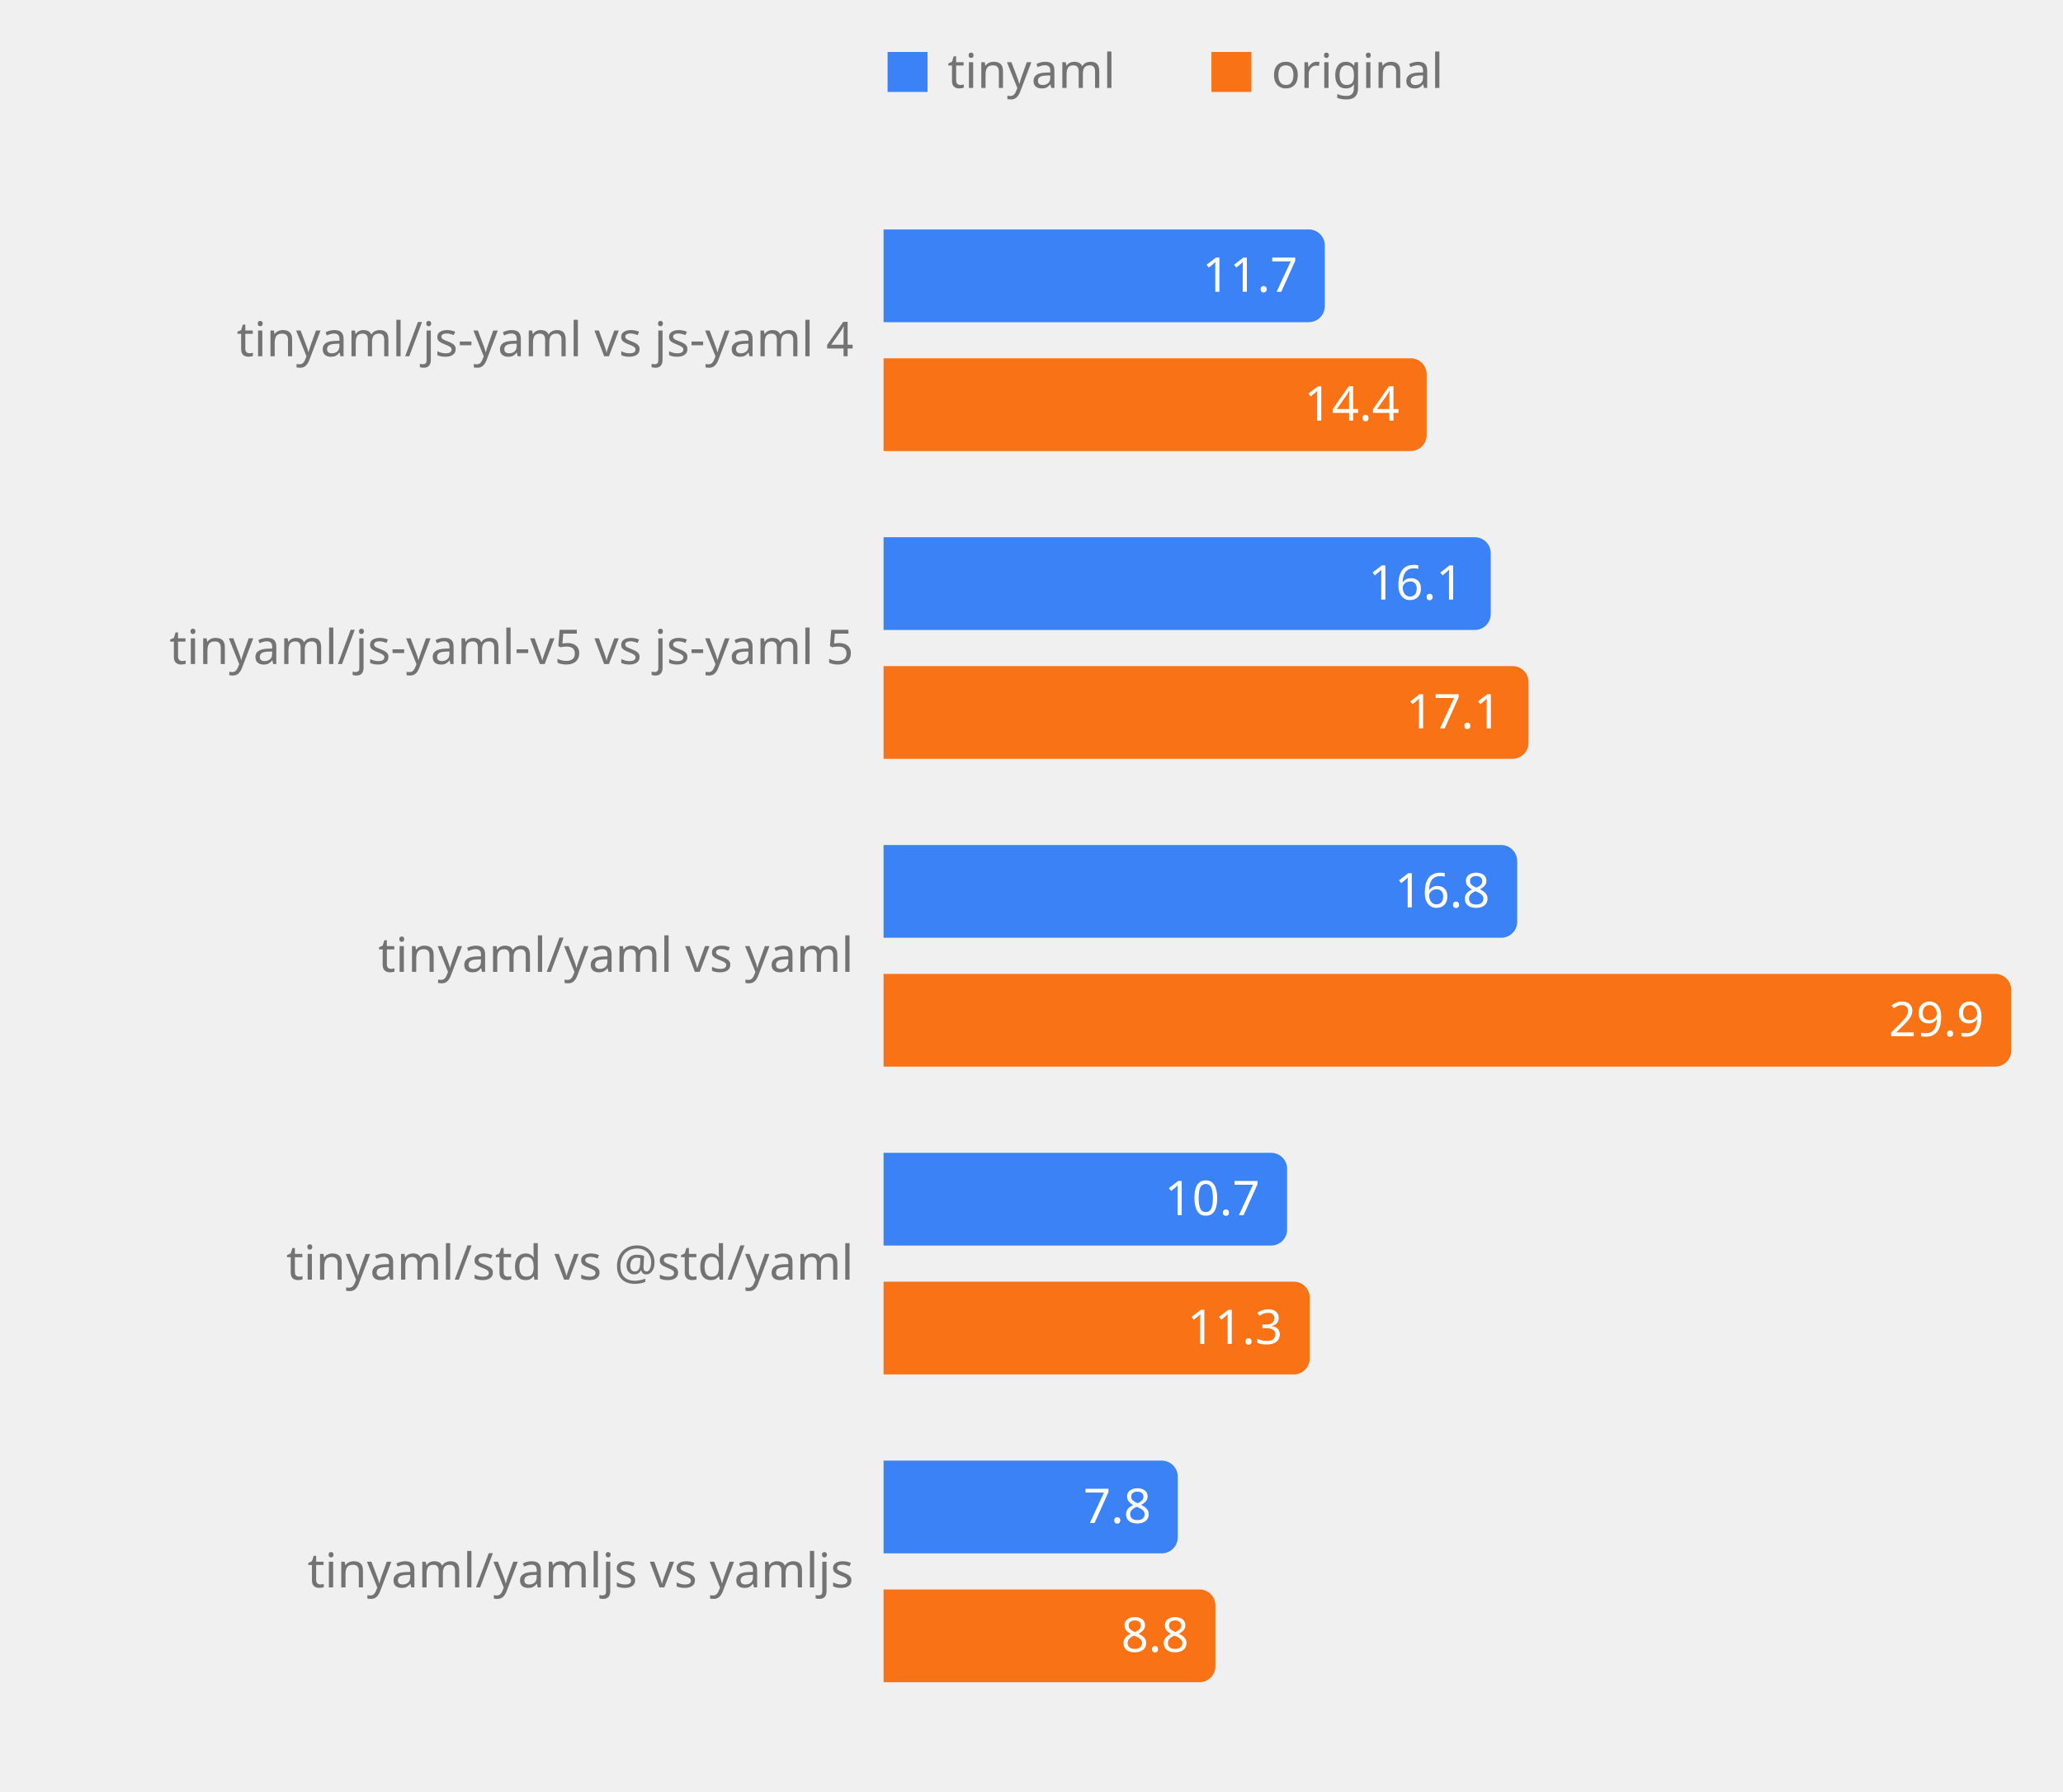
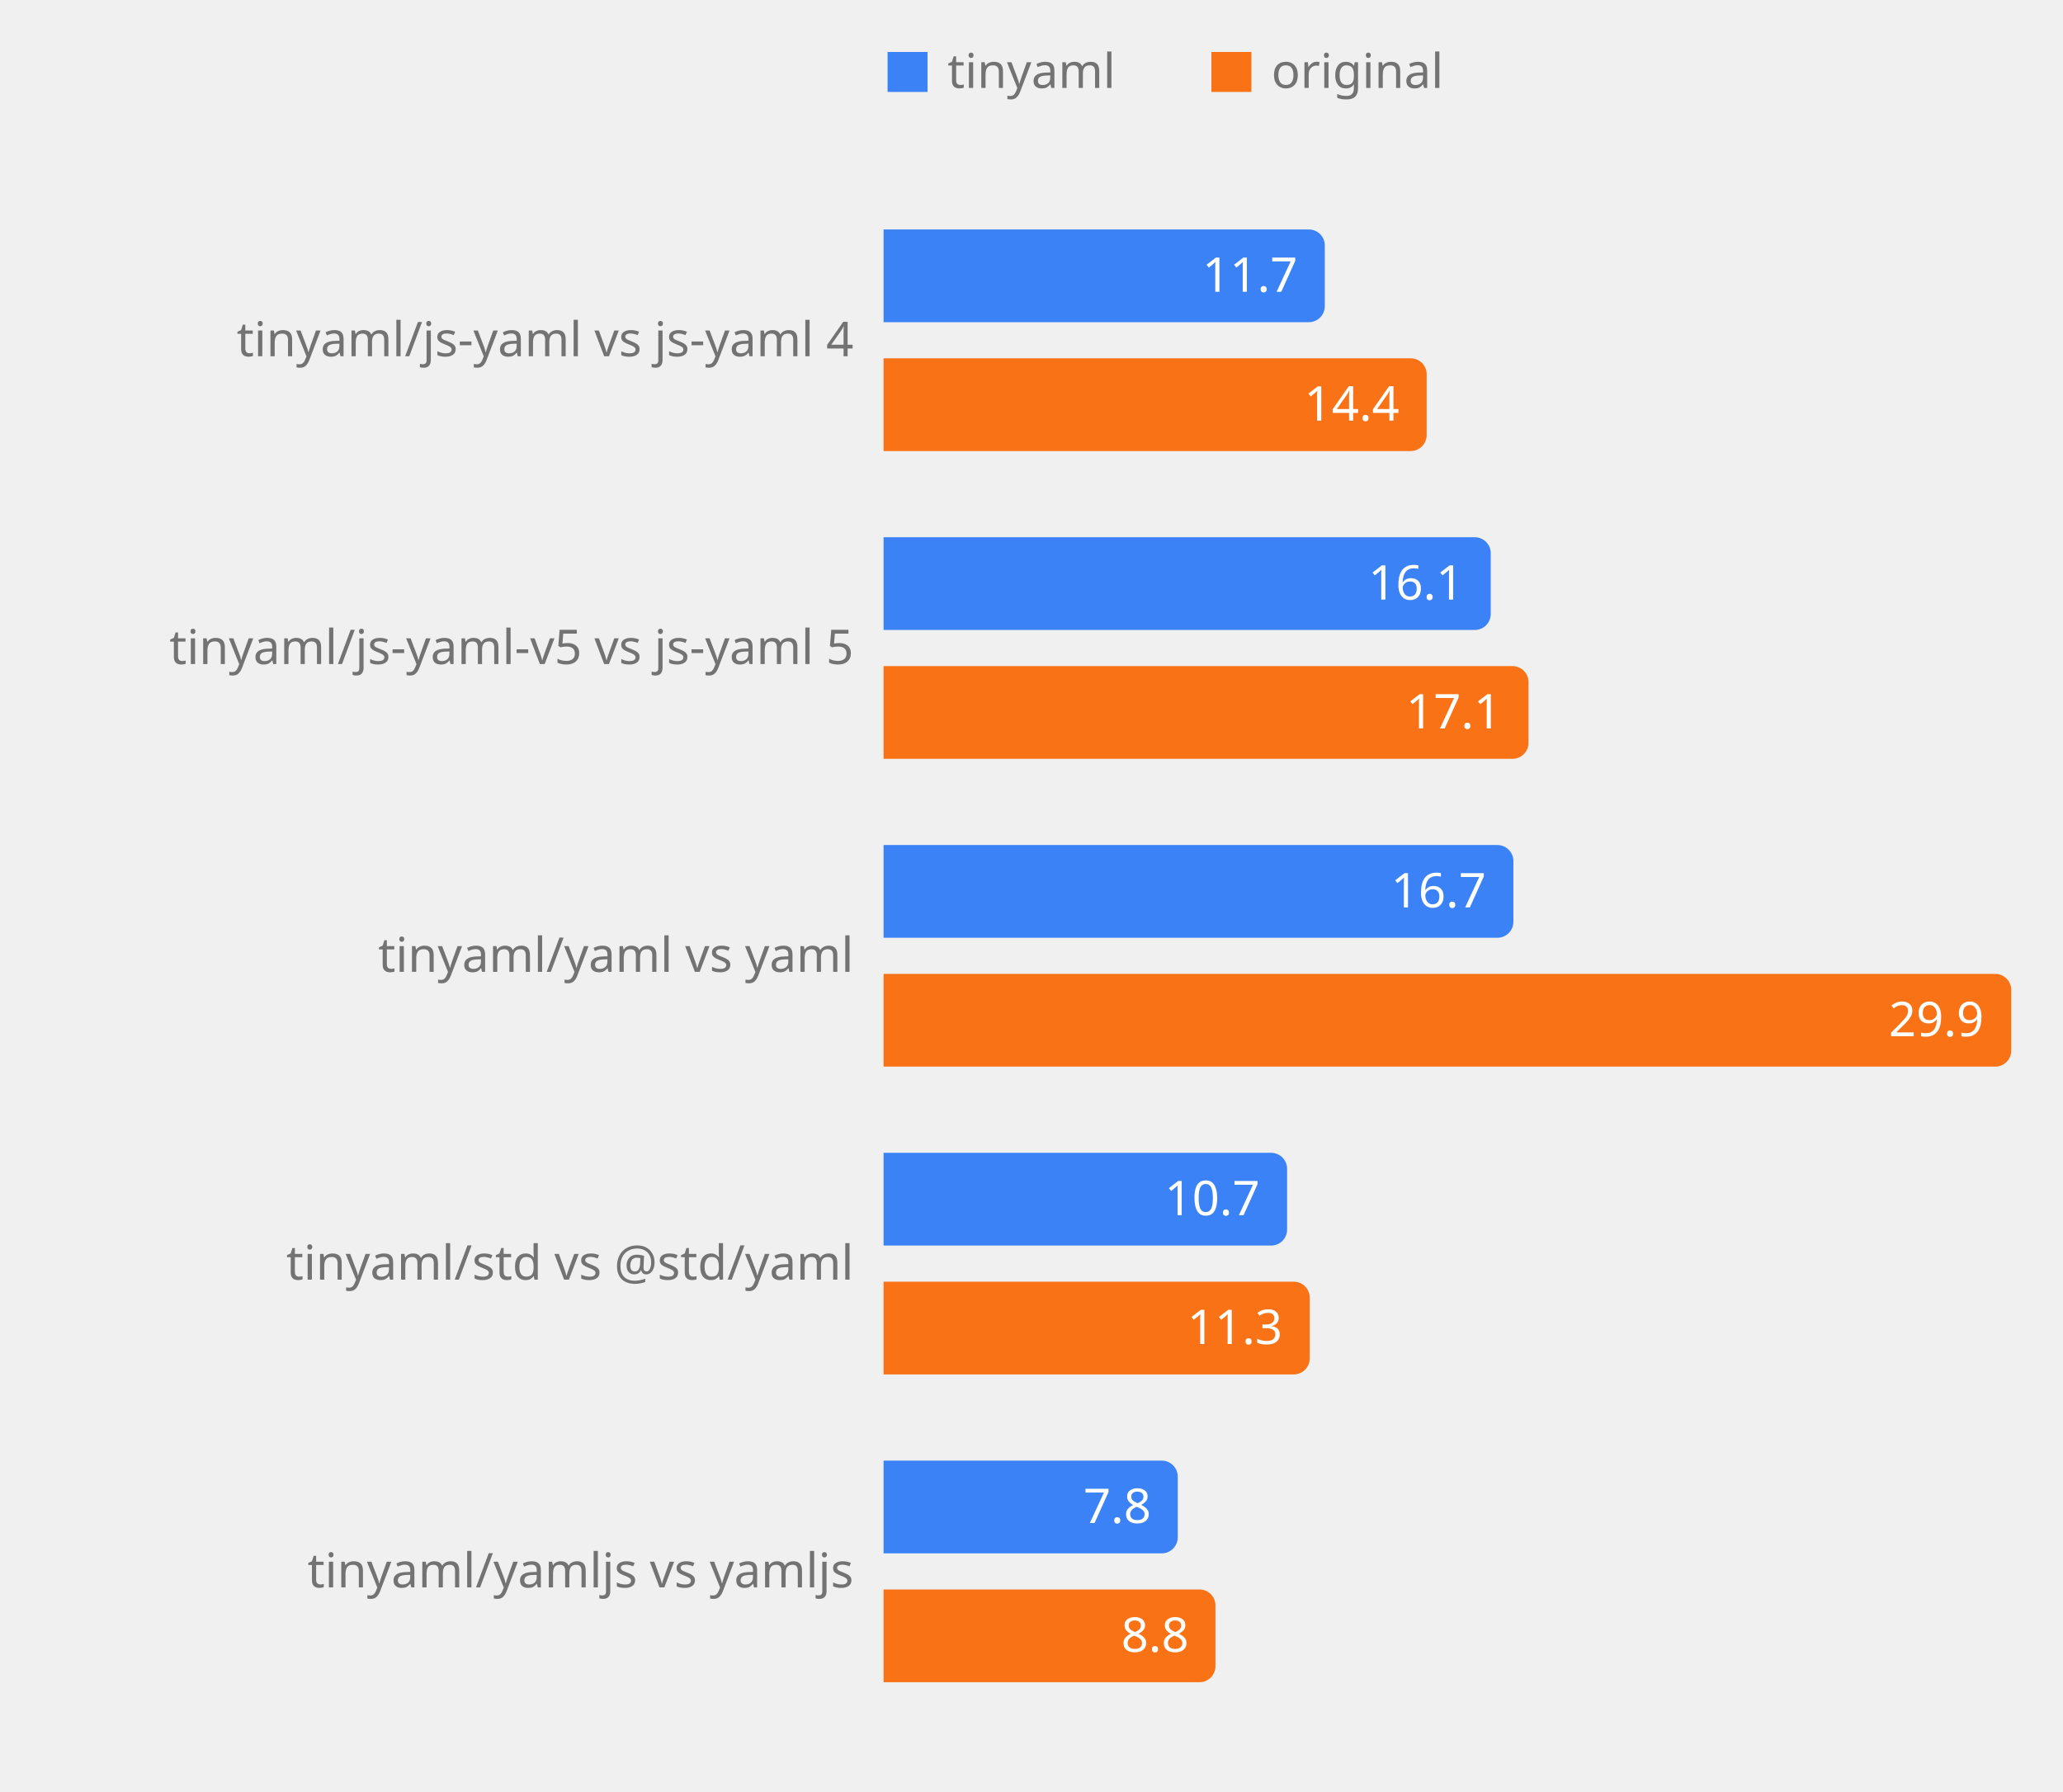
<svg xmlns="http://www.w3.org/2000/svg" role="img" aria-label="Bundle size, KiB gzip" version="1.1" class="marks" width="516" height="448.24" viewBox="0 0 516 448.24">
  <g fill="none" stroke-miterlimit="4" transform="translate(221,42)">
    <g class="mark-group role-frame root">
      <g transform="translate(0,0)">
        <path class="background" d="M0,0h283v394.24h-283Z" />
        <g>
          <g class="mark-group role-axis">
            <g transform="translate(0.5,394.74)">
              <path class="background" d="M0,0h0v0h0Z" pointer-events="none" />
              <g />
            </g>
          </g>
          <g class="mark-group role-axis">
            <g transform="translate(0.5,0.5)">
              <path class="background" d="M0,0h0v0h0Z" pointer-events="none" />
              <g>
                <g class="mark-text role-axis-label" pointer-events="none">
                  <text text-anchor="end" transform="translate(-8,46.62)" font-family="sans-serif" font-size="12px" fill="#737373" opacity="1">tinyaml/js-yaml vs js-yaml 4</text>
                  <text text-anchor="end" transform="translate(-8,123.62)" font-family="sans-serif" font-size="12px" fill="#737373" opacity="1">tinyaml/js-yaml-v5 vs js-yaml 5</text>
                  <text text-anchor="end" transform="translate(-8,200.62)" font-family="sans-serif" font-size="12px" fill="#737373" opacity="1">tinyaml/yaml vs yaml</text>
                  <text text-anchor="end" transform="translate(-8,277.62)" font-family="sans-serif" font-size="12px" fill="#737373" opacity="1">tinyaml/std vs @std/yaml</text>
                  <text text-anchor="end" transform="translate(-8,354.62)" font-family="sans-serif" font-size="12px" fill="#737373" opacity="1">tinyaml/yamljs vs yamljs</text>
                </g>
              </g>
            </g>
          </g>
          <g class="mark-rect role-mark layer_0_marks">
            <path d="M0,15.40L106.36,15.40C108.57,15.40,110.36,17.19,110.36,19.40L110.36,34.60C110.36,36.81,108.57,38.60,106.36,38.60L0,38.60C0,38.60,0,38.60,0,38.60L0,15.40C0,15.40,0,15.40,0,15.40Z" fill="#3b82f6" />
            <path d="M0,47.63L131.84,47.63C134.04,47.63,135.84,49.42,135.84,51.63L135.84,66.84C135.84,69.04,134.04,70.84,131.84,70.84L0,70.84C0,70.84,0,70.84,0,70.84L0,47.63C0,47.63,0,47.63,0,47.63Z" fill="#f97316" />
            <path d="M0,92.4L147.87,92.4C150.08,92.4,151.87,94.19,151.87,96.4L151.87,111.60C151.87,113.81,150.08,115.60,147.87,115.60L0,115.60C0,115.60,0,115.60,0,115.60L0,92.4C0,92.4,0,92.4,0,92.4Z" fill="#3b82f6" />
            <path d="M0,124.63L157.31,124.63C159.51,124.63,161.31,126.42,161.31,128.63L161.31,143.84C161.31,146.04,159.51,147.84,157.31,147.84L0,147.84C0,147.84,0,147.84,0,147.84L0,124.63C0,124.63,0,124.63,0,124.63Z" fill="#f97316" />
-             <path d="M0,169.4L154.48,169.4C156.68,169.4,158.48,171.19,158.48,173.4L158.48,188.60C158.48,190.81,156.68,192.60,154.48,192.60L0,192.60C0,192.60,0,192.60,0,192.60L0,169.4C0,169.4,0,169.4,0,169.4Z" fill="#3b82f6" />
+             <path d="M0,169.4L153.53,169.4C155.74,169.4,157.53,171.19,157.53,173.4L157.53,188.60C157.53,190.81,155.74,192.60,153.53,192.60L0,192.60C0,192.60,0,192.60,0,192.60L0,169.4C0,169.4,0,169.4,0,169.4Z" fill="#3b82f6" />
            <path d="M0,201.63L278.05,201.63C280.26,201.63,282.05,203.42,282.05,205.63L282.05,220.84C282.05,223.04,280.26,224.84,278.05,224.84L0,224.84C0,224.84,0,224.84,0,224.84L0,201.63C0,201.63,0,201.63,0,201.63Z" fill="#f97316" />
            <path d="M0,246.4L96.93,246.4C99.14,246.4,100.93,248.19,100.93,250.4L100.93,265.60C100.93,267.81,99.14,269.60,96.93,269.60L0,269.60C0,269.60,0,269.60,0,269.60L0,246.4C0,246.4,0,246.4,0,246.4Z" fill="#3b82f6" />
            <path d="M0,278.63L102.59,278.63C104.80,278.63,106.59,280.42,106.59,282.63L106.59,297.84C106.59,300.04,104.80,301.84,102.59,301.84L0,301.84C0,301.84,0,301.84,0,301.84L0,278.63C0,278.63,0,278.63,0,278.63Z" fill="#f97316" />
            <path d="M0,323.4L69.58,323.4C71.78,323.4,73.58,325.19,73.58,327.4L73.58,342.60C73.58,344.81,71.78,346.60,69.58,346.60L0,346.60C0,346.60,0,346.60,0,346.60L0,323.4C0,323.4,0,323.4,0,323.4Z" fill="#3b82f6" />
            <path d="M0,355.63L79.01,355.63C81.22,355.63,83.01,357.42,83.01,359.63L83.01,374.84C83.01,377.04,81.22,378.84,79.01,378.84L0,378.84C0,378.84,0,378.84,0,378.84L0,355.63C0,355.63,0,355.63,0,355.63Z" fill="#f97316" />
          </g>
          <g class="mark-text role-mark">
            <text text-anchor="middle" transform="translate(91.64,31.00)" font-family="sans-serif" font-size="12px" font-weight="500" fill="#ffffff">11.7</text>
            <text text-anchor="middle" transform="translate(117.12,63.23)" font-family="sans-serif" font-size="12px" font-weight="500" fill="#ffffff">14.4</text>
            <text text-anchor="middle" transform="translate(133.15,108.00)" font-family="sans-serif" font-size="12px" font-weight="500" fill="#ffffff">16.1</text>
            <text text-anchor="middle" transform="translate(142.59,140.23)" font-family="sans-serif" font-size="12px" font-weight="500" fill="#ffffff">17.1</text>
-             <text text-anchor="middle" transform="translate(139.76,185.00)" font-family="sans-serif" font-size="12px" font-weight="500" fill="#ffffff">16.8</text>
+             <text text-anchor="middle" transform="translate(138.81,185.00)" font-family="sans-serif" font-size="12px" font-weight="500" fill="#ffffff">16.7</text>
            <text text-anchor="middle" transform="translate(263.33,217.23)" font-family="sans-serif" font-size="12px" font-weight="500" fill="#ffffff">29.9</text>
            <text text-anchor="middle" transform="translate(82.21,262.00)" font-family="sans-serif" font-size="12px" font-weight="500" fill="#ffffff">10.7</text>
            <text text-anchor="middle" transform="translate(87.87,294.23)" font-family="sans-serif" font-size="12px" font-weight="500" fill="#ffffff">11.3</text>
            <text text-anchor="middle" transform="translate(58.45,339.00)" font-family="sans-serif" font-size="12px" font-weight="500" fill="#ffffff">7.8</text>
            <text text-anchor="middle" transform="translate(67.89,371.23)" font-family="sans-serif" font-size="12px" font-weight="500" fill="#ffffff">8.8</text>
          </g>
          <g class="mark-group role-legend">
            <g transform="translate(0,-30)">
              <path class="background" d="M0,0h142v12h-142Z" pointer-events="none" />
              <g>
                <g class="mark-group role-legend-entry">
                  <g transform="translate(0,0)">
                    <path class="background" d="M0,0h0v0h0Z" pointer-events="none" />
                    <g>
                      <g class="mark-group role-scope">
                        <g transform="translate(0,0)">
                          <path class="background" d="M0,0h60.16v12h-60.16Z" pointer-events="none" opacity="1" />
                          <g>
                            <g class="mark-symbol role-legend-symbol" pointer-events="none">
                              <path transform="translate(6,6)" d="M-5,-5h10v10h-10Z" fill="#3b82f6" stroke-width="1.5" opacity="1" />
                            </g>
                            <g class="mark-text role-legend-label" pointer-events="none">
                              <text text-anchor="start" transform="translate(16,10)" font-family="sans-serif" font-size="12px" fill="#737373" opacity="1">tinyaml</text>
                            </g>
                          </g>
                        </g>
                        <g transform="translate(81,0)">
                          <path class="background" d="M0,0h60.16v12h-60.16Z" pointer-events="none" opacity="1" />
                          <g>
                            <g class="mark-symbol role-legend-symbol" pointer-events="none">
                              <path transform="translate(6,6)" d="M-5,-5h10v10h-10Z" fill="#f97316" stroke-width="1.5" opacity="1" />
                            </g>
                            <g class="mark-text role-legend-label" pointer-events="none">
                              <text text-anchor="start" transform="translate(16,10)" font-family="sans-serif" font-size="12px" fill="#737373" opacity="1">original</text>
                            </g>
                          </g>
                        </g>
                      </g>
                    </g>
                  </g>
                </g>
              </g>
            </g>
          </g>
        </g>
      </g>
    </g>
  </g>
</svg>
